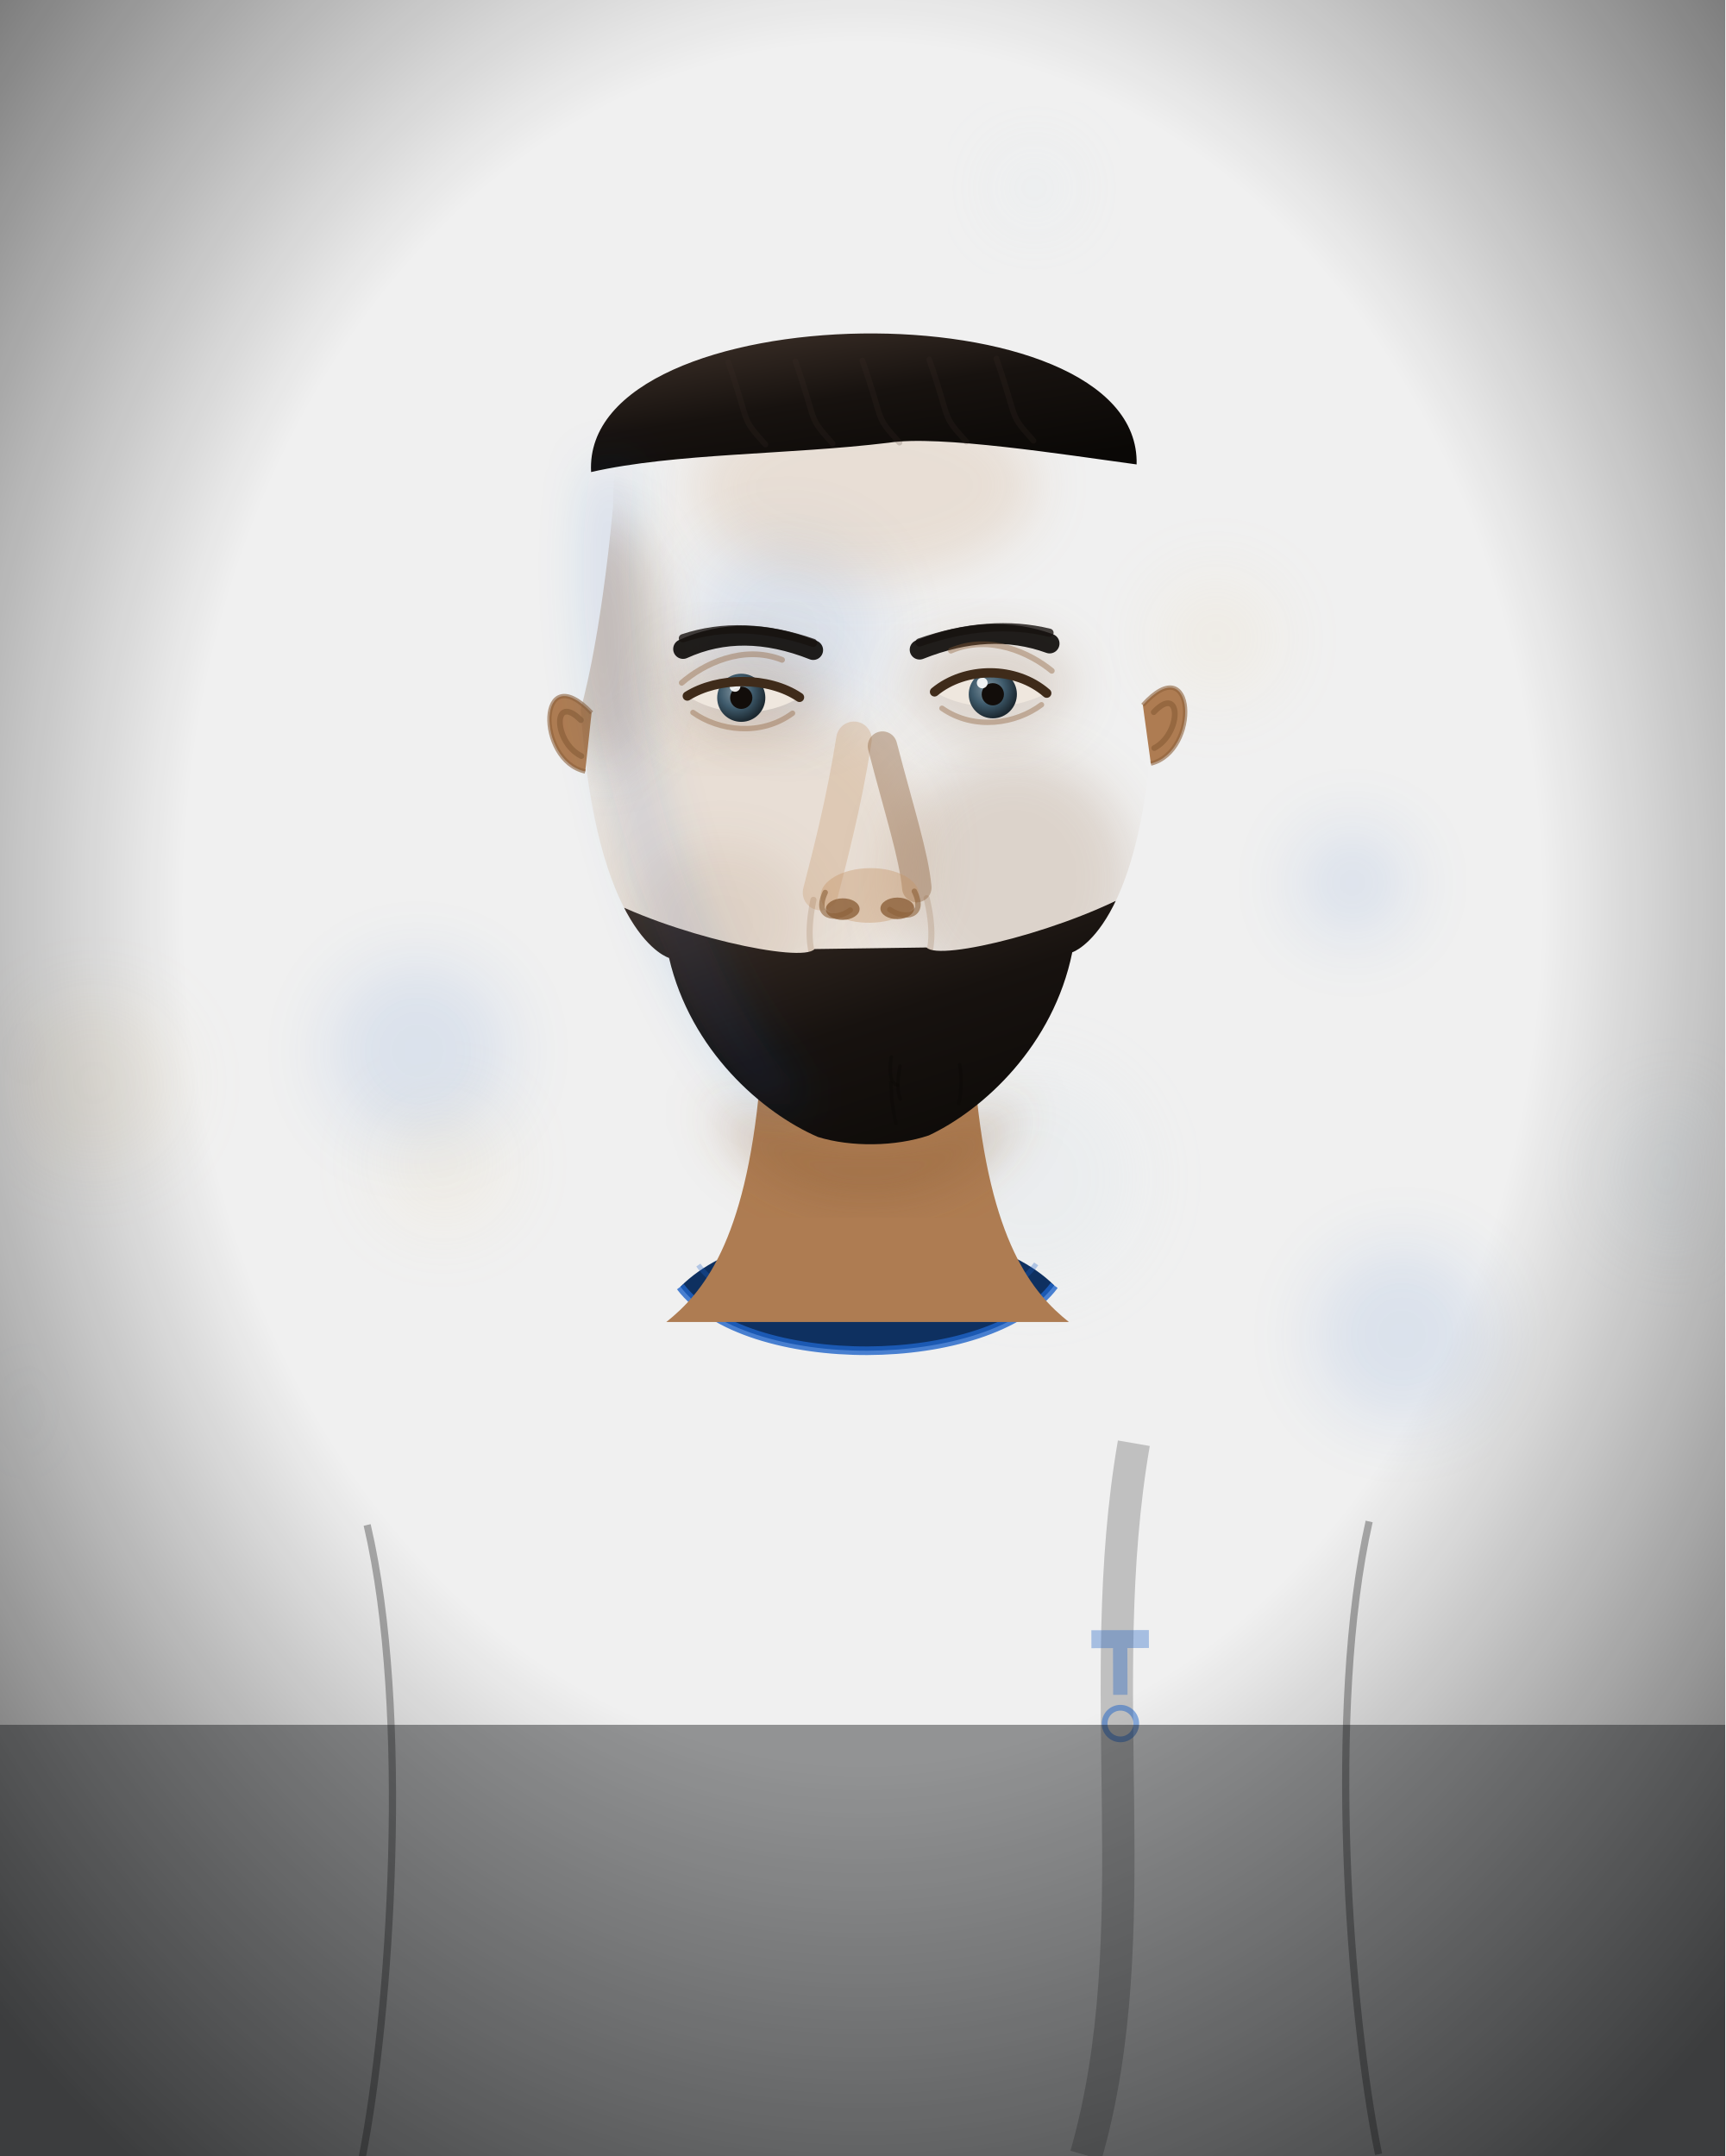
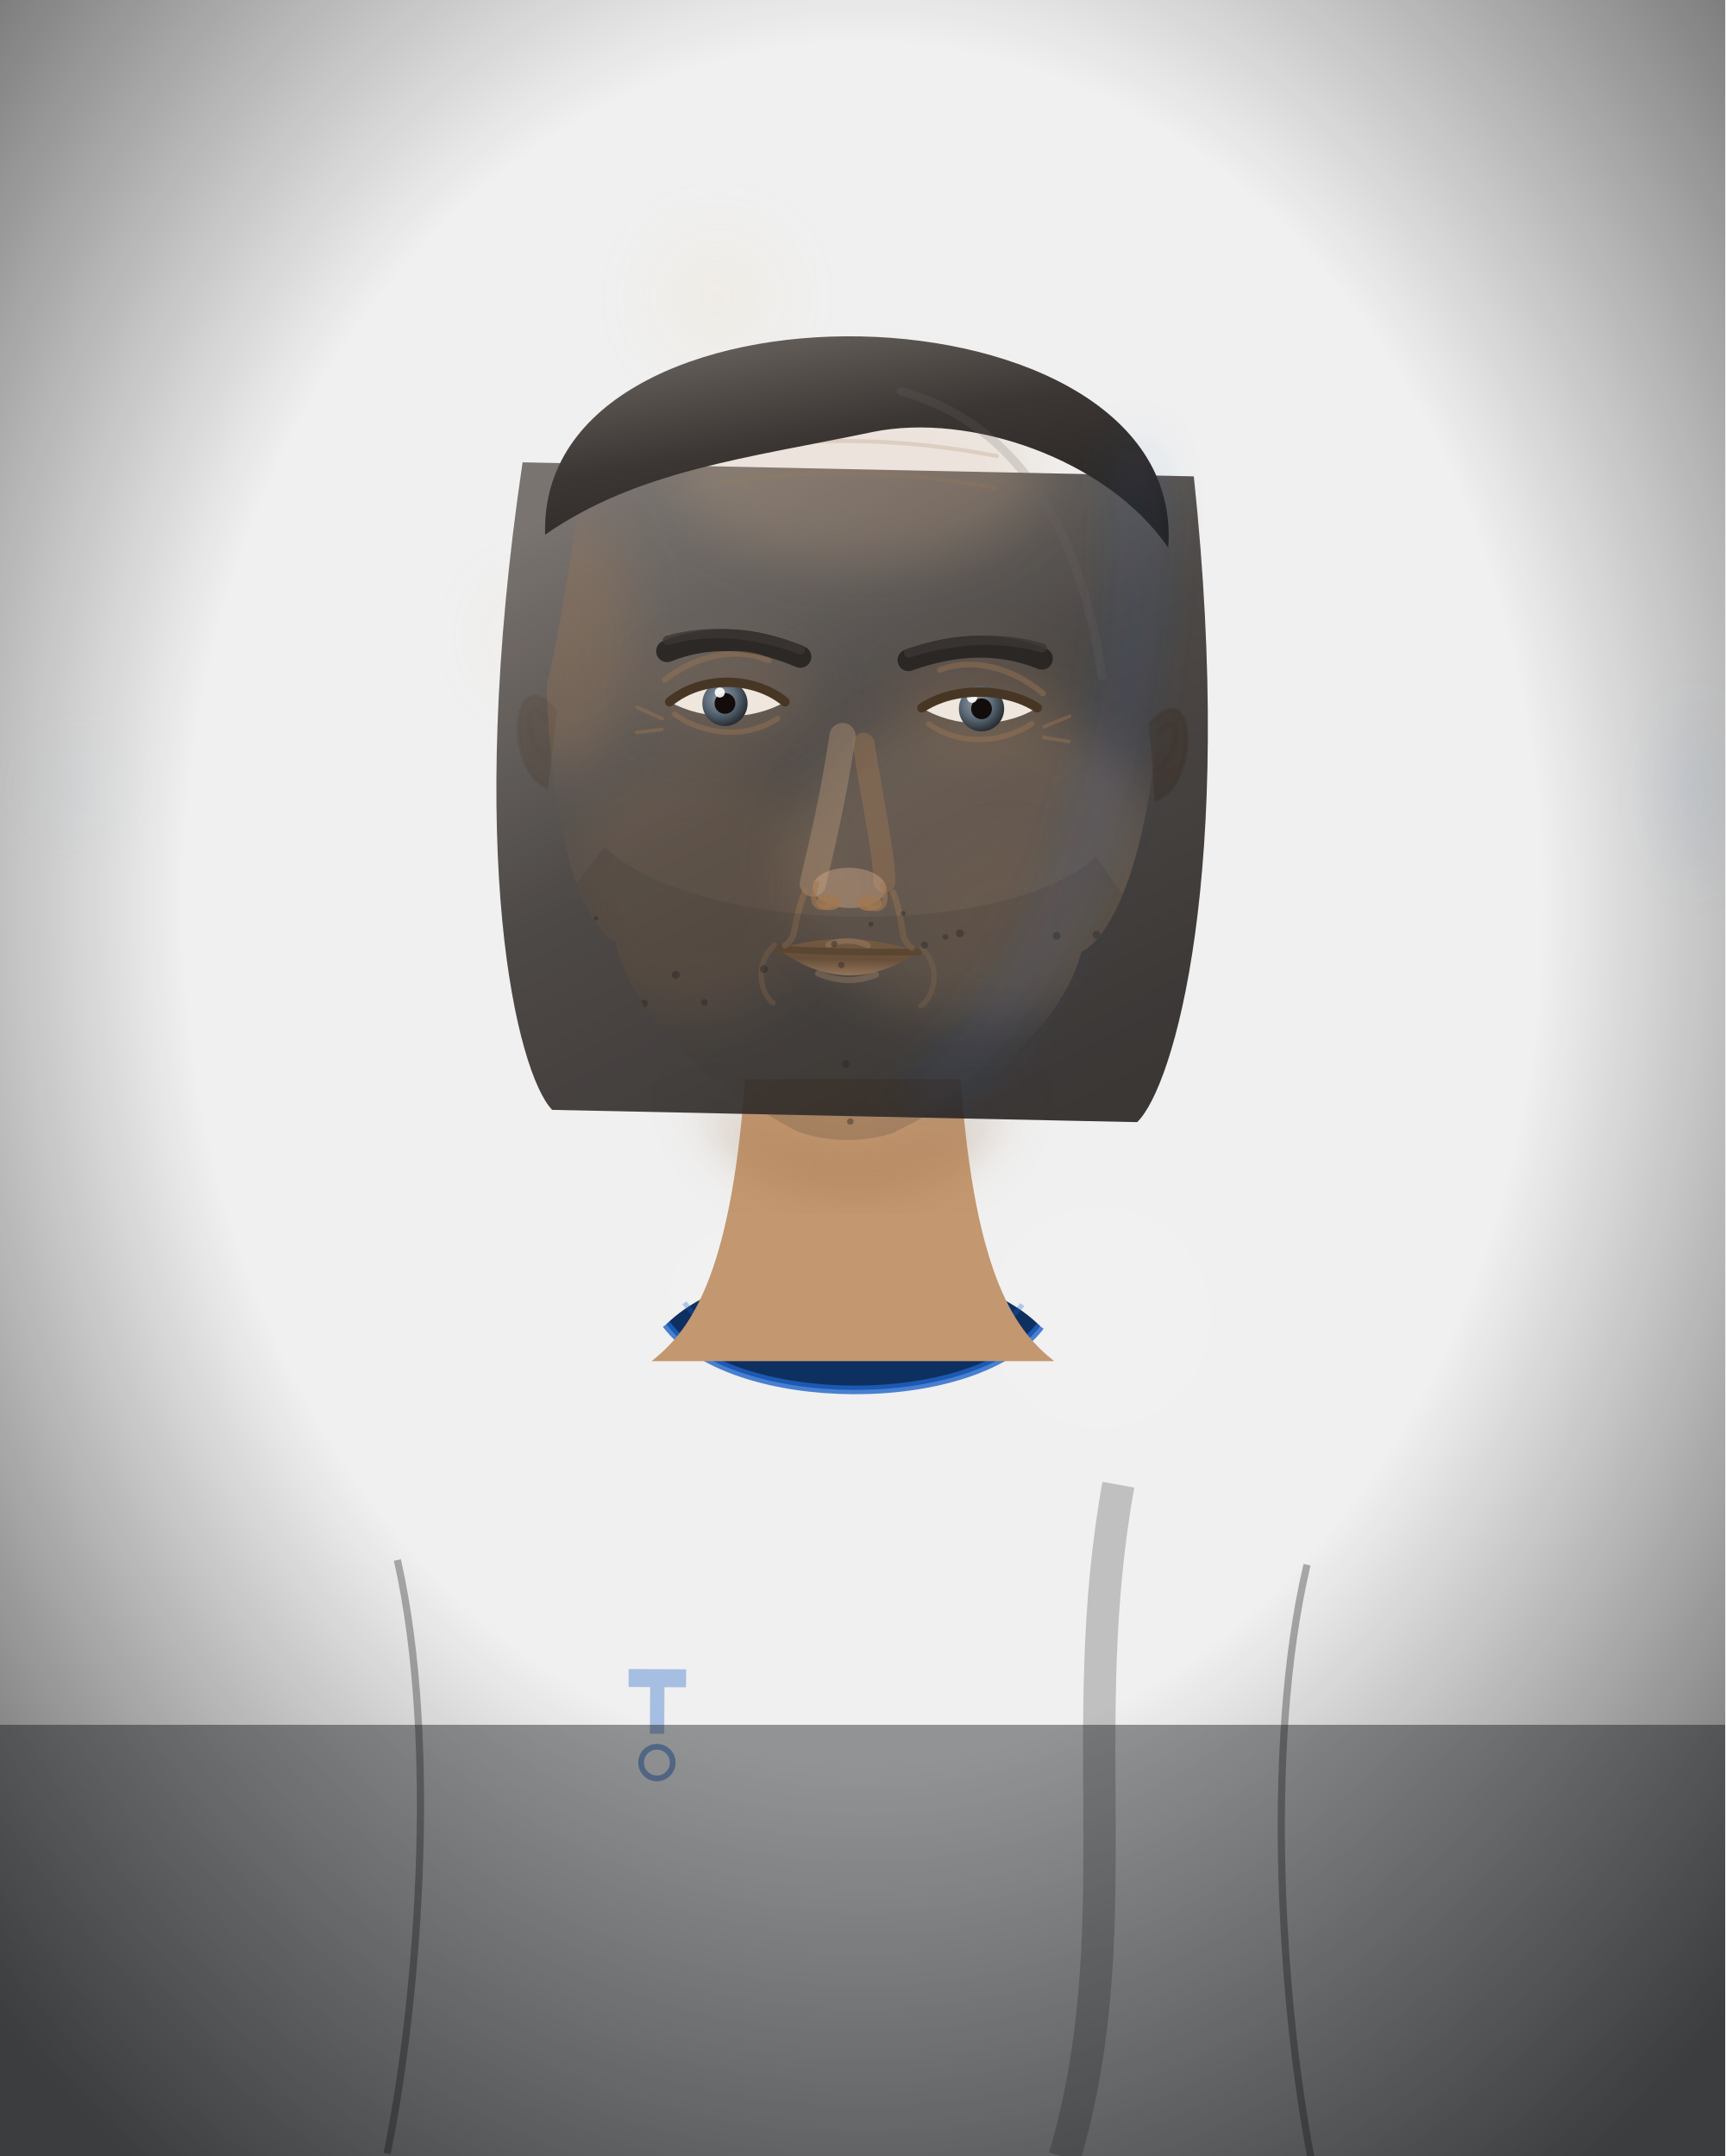
<svg xmlns="http://www.w3.org/2000/svg" viewBox="0 0 480 600" width="480" height="600" role="img" aria-label="Ashutosh Sharma portrait">
  <defs>
    <radialGradient id="p35eb9bc6fd-bg" cx="50%" cy="34%" r="78%">
      <stop offset="0%" stop-color="#144184" />
      <stop offset="46%" stop-color="#101B24" />
      <stop offset="100%" stop-color="#05090C" />
    </radialGradient>
    <radialGradient id="p35eb9bc6fd-glow" cx="50%" cy="50%" r="50%">
      <stop offset="0%" stop-color="#1E63C8" stop-opacity="0.3" />
      <stop offset="60%" stop-color="#1E63C8" stop-opacity="0.1" />
      <stop offset="100%" stop-color="#1E63C8" stop-opacity="0" />
    </radialGradient>
-     <radialGradient id="p35eb9bc6fd-face" cx="34%" cy="26%" r="78%">
-       <stop offset="0%" stop-color="#C69668" />
-       <stop offset="42%" stop-color="#AE7C52" />
-       <stop offset="100%" stop-color="#8C6039" />
+     <radialGradient id="p35eb9bc6fd-face" cx="66%" cy="26%" r="78%">
+       <stop offset="0%" stop-color="#D8B08B" />
+       <stop offset="42%" stop-color="#C3976F" />
+       <stop offset="100%" stop-color="#A17852" />
    </radialGradient>
-     <linearGradient id="p35eb9bc6fd-shade" x1="0%" y1="0%" x2="100%" y2="0%">
-       <stop offset="0%" stop-color="#8C6039" stop-opacity="0" />
-       <stop offset="62%" stop-color="#8C6039" stop-opacity="0.1" />
-       <stop offset="100%" stop-color="#8C6039" stop-opacity="0.4" />
+     <linearGradient id="p35eb9bc6fd-shade" x1="100%" y1="0%" x2="0%" y2="0%">
+       <stop offset="0%" stop-color="#A17852" stop-opacity="0" />
+       <stop offset="62%" stop-color="#A17852" stop-opacity="0.1" />
+       <stop offset="100%" stop-color="#A17852" stop-opacity="0.4" />
    </linearGradient>
    <linearGradient id="p35eb9bc6fd-hair" x1="20%" y1="0%" x2="80%" y2="100%">
-       <stop offset="0%" stop-color="#3A2E27" />
-       <stop offset="46%" stop-color="#17120F" />
-       <stop offset="100%" stop-color="#0A0806" />
+       <stop offset="0%" stop-color="#6C6662" />
+       <stop offset="46%" stop-color="#3B3633" />
+       <stop offset="100%" stop-color="#262220" />
    </linearGradient>
    <linearGradient id="p35eb9bc6fd-jersey" x1="10%" y1="0%" x2="90%" y2="100%">
      <stop offset="0%" stop-color="#0e3060" />
      <stop offset="52%" stop-color="#081a34" />
      <stop offset="100%" stop-color="#070D12" />
    </linearGradient>
    <radialGradient id="p35eb9bc6fd-iris" cx="40%" cy="38%" r="62%">
-       <stop offset="0%" stop-color="#82949f" />
-       <stop offset="55%" stop-color="#3E5A6B" />
-       <stop offset="100%" stop-color="#1c2830" />
+       <stop offset="0%" stop-color="#959fa7" />
+       <stop offset="55%" stop-color="#5C6B78" />
+       <stop offset="100%" stop-color="#293036" />
    </radialGradient>
    <linearGradient id="p35eb9bc6fd-lip" x1="0%" y1="0%" x2="0%" y2="100%">
-       <stop offset="0%" stop-color="#765130" />
-       <stop offset="55%" stop-color="#654529" />
-       <stop offset="100%" stop-color="#9d704a" />
+       <stop offset="0%" stop-color="#876545" />
+       <stop offset="55%" stop-color="#74563b" />
+       <stop offset="100%" stop-color="#b08864" />
    </linearGradient>
    <radialGradient id="p35eb9bc6fd-vig" cx="50%" cy="42%" r="72%">
      <stop offset="55%" stop-color="#000" stop-opacity="0" />
      <stop offset="100%" stop-color="#000" stop-opacity="0.6" />
    </radialGradient>
    <filter id="p35eb9bc6fd-soft" x="-30%" y="-30%" width="160%" height="160%">
      <feGaussianBlur stdDeviation="7" />
    </filter>
    <filter id="p35eb9bc6fd-bokeh" x="-50%" y="-50%" width="200%" height="200%">
      <feGaussianBlur stdDeviation="9" />
    </filter>
    <clipPath id="p35eb9bc6fd-clip">
-       <path d="M 171.5 139.7 C 171.5 100.3, 203 96.3, 241.4 96.3 C 279.8 96.3, 311.3 100.3, 311.3 139.7 C 315.5 178.2, 321.1 196.2, 321.1 196.2 C 317.9 259.8, 297.5 265.8, 297.5 265.8 C 291.9 291.6, 272.3 309.2, 256.9 316.2 C 247.6 319.2, 235.2 319.2, 226 316.2 C 210.5 309.2, 190.9 291.6, 185.3 265.8 C 185.3 265.8, 164.9 259.8, 161.7 196.2 C 161.7 196.2, 167.4 178.2, 171.5 139.7 Z" />
+       <path d="M 160.6 134.9 C 160.6 94.6, 195.1 90.6, 237.3 90.6 C 279.5 90.6, 314 94.6, 314 134.9 C 318.7 174.6, 322.7 192.6, 322.7 192.6 C 319.3 257.5, 302.2 263.5, 302.2 263.5 C 295.7 290.3, 264.4 308, 250.9 315 C 242.8 318, 231.9 318, 223.8 315 C 210.2 308, 179 290.3, 172.5 263.5 C 172.5 263.5, 155.3 257.5, 151.9 192.6 C 151.9 192.6, 156 174.6, 160.6 134.9 Z" />
    </clipPath>
  </defs>
  <rect width="480" height="600" fill="url(#bgGradId)" />
  <g>
-     <circle cx="219.3" cy="175.1" r="26.8" fill="#1E63C8" opacity="0.1" filter="url(#p35eb9bc6fd-bokeh)" />
-     <circle cx="338.4" cy="177.6" r="18.1" fill="#E8C98A" opacity="0.1" filter="url(#p35eb9bc6fd-bokeh)" />
-     <circle cx="376.3" cy="245.7" r="16.5" fill="#1E63C8" opacity="0.1" filter="url(#p35eb9bc6fd-bokeh)" />
-     <circle cx="123.3" cy="323.8" r="19" fill="#E8C98A" opacity="0.1" filter="url(#p35eb9bc6fd-bokeh)" />
-     <circle cx="116.3" cy="292.5" r="26" fill="#1E63C8" opacity="0.1" filter="url(#p35eb9bc6fd-bokeh)" />
-     <circle cx="390.1" cy="371.4" r="25.5" fill="#1E63C8" opacity="0.1" filter="url(#p35eb9bc6fd-bokeh)" />
-     <circle cx="26.1" cy="301.3" r="24.9" fill="#E8C98A" opacity="0.1" filter="url(#p35eb9bc6fd-bokeh)" />
-     <circle cx="276.3" cy="181.5" r="32.1" fill="#E8C98A" opacity="0" filter="url(#p35eb9bc6fd-bokeh)" />
-     <circle cx="287.8" cy="52.3" r="11.9" fill="#BFD8E6" opacity="0.1" filter="url(#p35eb9bc6fd-bokeh)" />
-     <circle cx="-5.2" cy="392.9" r="12.1" fill="#BFD8E6" opacity="0.1" filter="url(#p35eb9bc6fd-bokeh)" />
-     <circle cx="-18" cy="293.1" r="20.4" fill="#1E63C8" opacity="0.1" filter="url(#p35eb9bc6fd-bokeh)" />
-     <circle cx="286.7" cy="327.8" r="31.6" fill="#BFD8E6" opacity="0.1" filter="url(#p35eb9bc6fd-bokeh)" />
-     <circle cx="467.1" cy="326.3" r="21.9" fill="#BFD8E6" opacity="0.1" filter="url(#p35eb9bc6fd-bokeh)" />
-     <circle cx="323.4" cy="211.1" r="12.4" fill="#1E63C8" opacity="0" filter="url(#p35eb9bc6fd-bokeh)" />
+     <circle cx="150" cy="176.9" r="13.1" fill="#E8C98A" opacity="0.1" filter="url(#p35eb9bc6fd-bokeh)" />
+     <circle cx="159" cy="412.8" r="11.6" fill="#1E63C8" opacity="0" filter="url(#p35eb9bc6fd-bokeh)" />
+     <circle cx="30.8" cy="177.6" r="33.4" fill="#1E63C8" opacity="0" filter="url(#p35eb9bc6fd-bokeh)" />
+     <circle cx="205.2" cy="360.5" r="17.2" fill="#FFFFFF" opacity="0.1" filter="url(#p35eb9bc6fd-bokeh)" />
+     <circle cx="240.2" cy="88.4" r="24.4" fill="#BFD8E6" opacity="0" filter="url(#p35eb9bc6fd-bokeh)" />
+     <circle cx="22.6" cy="219.8" r="11.3" fill="#BFD8E6" opacity="0.1" filter="url(#p35eb9bc6fd-bokeh)" />
+     <circle cx="305.9" cy="366.7" r="28.5" fill="#FFFFFF" opacity="0.1" filter="url(#p35eb9bc6fd-bokeh)" />
+     <circle cx="199.6" cy="82.8" r="17" fill="#E8C98A" opacity="0.1" filter="url(#p35eb9bc6fd-bokeh)" />
+     <circle cx="494.9" cy="220.6" r="28.9" fill="#1E63C8" opacity="0.1" filter="url(#p35eb9bc6fd-bokeh)" />
    <rect x="0" y="180" width="480" height="36" fill="#DDEAF2" opacity="0" />
  </g>
-   <ellipse cx="241.4" cy="194.1" rx="191.3" ry="250" fill="url(#glowId)" />
-   <g transform="rotate(-0.2 241.4 379.9)">
-     <path d="M 62 600 C 96 409.9, 145.4 367.9, 189.4 357.9     L 293.4 357.9 C 337.4 367.9, 386.8 409.9, 420.8 600 Z" fill="url(#jerseyGradId)" />
-     <path d="M 102 423.9 C 114 475.9, 108 560, 100 600" fill="none" stroke="#000" stroke-opacity="0.3" stroke-width="2" />
-     <path d="M 380.8 423.9 C 368.8 475.9, 374.8 560, 382.8 600" fill="none" stroke="#000" stroke-opacity="0.3" stroke-width="2" />
-     <path d="M 155.4 413.9 C 171.4 463.9, 159.4 530, 177.4 600" fill="none" stroke="#fff" stroke-opacity="0" stroke-width="10" />
-     <path d="M 315.4 401.9 C 303.4 469.9, 319.4 538, 301.4 600" fill="none" stroke="#000" stroke-opacity="0.2" stroke-width="9" />
-     <path d="M 189.4 357.9 C 207.4 381.9, 275.4 381.9, 293.4 357.9     C 281.4 345.9, 259.4 341.9, 241.4 341.9     C 223.4 341.9, 201.4 345.9, 189.4 357.9 Z" fill="#0e3060" />
-     <path d="M 189.4 357.9 C 207.4 381.9, 275.4 381.9, 293.4 357.9" fill="none" stroke="#1E63C8" stroke-opacity="0.8" stroke-width="2.4" />
-     <path d="M 194.4 351.9 C 208.4 371.9, 274.4 371.9, 288.4 351.9" fill="none" stroke="#1E63C8" stroke-opacity="0.3" stroke-width="1.4" />
-     <g transform="translate(303.4 453.9)" opacity="0.5">
+   <ellipse cx="237.3" cy="190.4" rx="205" ry="255" fill="url(#glowId)" />
+   <g transform="rotate(0.3 237.3 390.8)">
+     <path d="M 70.8 600 C 104.8 420.8, 141.3 378.8, 185.3 368.8     L 289.3 368.8 C 333.3 378.8, 369.9 420.8, 403.9 600 Z" fill="url(#jerseyGradId)" />
+     <path d="M 110.8 434.8 C 122.8 486.8, 116.8 560, 108.8 600" fill="none" stroke="#000" stroke-opacity="0.3" stroke-width="2" />
+     <path d="M 363.9 434.8 C 351.9 486.8, 357.9 560, 365.9 600" fill="none" stroke="#000" stroke-opacity="0.3" stroke-width="2" />
+     <path d="M 151.3 424.8 C 167.3 474.8, 155.3 530, 173.3 600" fill="none" stroke="#fff" stroke-opacity="0" stroke-width="10" />
+     <path d="M 311.3 412.8 C 299.3 480.8, 315.3 538, 297.3 600" fill="none" stroke="#000" stroke-opacity="0.2" stroke-width="9" />
+     <path d="M 185.3 368.8 C 203.3 392.8, 271.3 392.8, 289.3 368.8     C 277.3 356.8, 255.3 352.8, 237.3 352.8     C 219.3 352.8, 197.3 356.8, 185.3 368.8 Z" fill="#0e3060" />
+     <path d="M 185.3 368.8 C 203.3 392.8, 271.3 392.8, 289.3 368.8" fill="none" stroke="#1E63C8" stroke-opacity="0.8" stroke-width="2.4" />
+     <path d="M 190.3 362.8 C 204.3 382.8, 270.3 382.8, 284.3 362.8" fill="none" stroke="#1E63C8" stroke-opacity="0.3" stroke-width="1.4" />
+     <g transform="translate(175.3 464.8)" opacity="0.5">
      <path d="M 0 0 L 16 0 L 16 5 L 10 5 L 10 18 L 6 18 L 6 5 L 0 5 Z" fill="#1E63C8" opacity="0.7" />
      <circle cx="8" cy="26" r="4.4" fill="none" stroke="#1E63C8" stroke-width="1.6" />
    </g>
  </g>
-   <path d="M 211.4 301.6 L 271.4 301.6 C 275.4 345.9, 287.4 359.9, 297.4 367.9     L 185.4 367.9 C 195.4 359.9, 207.4 345.9, 211.4 301.6 Z" fill="#AE7C52" />
-   <path d="M 211.4 301.6 L 271.4 301.6 C 269.4 325.6, 271.4 339.9, 281.4 359.9     L 201.4 359.9 C 211.4 339.9, 213.4 325.6, 211.4 301.6 Z" fill="url(#shadeGradId)" opacity="0.9" />
-   <path d="M 199.4 305.6 C 225.4 327.6, 257.4 327.6, 283.4 305.6     C 271.4 339.6, 211.4 339.6, 199.4 305.6 Z" fill="#8C6039" opacity="0.6" filter="url(#p35eb9bc6fd-soft)" />
-   <g transform="rotate(-0.8 241.4 204.9)">
-     <path d="M 164.7 197.3 C 149.9 181.3, 148.9 210.4, 162.7 213.6" fill="#AE7C52" stroke="#8C6039" stroke-opacity="0.6" stroke-width="1.2" />
-     <path d="M 161.7 199.3 C 153.9 191.3, 153.9 205.3, 161.7 209.3" fill="none" stroke="#8C6039" stroke-opacity="0.7" stroke-width="1.6" stroke-linecap="round" />
-     <path d="M 318.1 197.3 C 332.9 181.3, 333.9 210.4, 320.1 213.6" fill="#AE7C52" stroke="#8C6039" stroke-opacity="0.6" stroke-width="1.2" />
-     <path d="M 321.1 199.3 C 328.9 191.3, 328.9 205.3, 321.1 209.3" fill="none" stroke="#8C6039" stroke-opacity="0.7" stroke-width="1.6" stroke-linecap="round" />
-     <path d="M 171.5 139.7 C 171.5 100.3, 203 96.3, 241.4 96.3 C 279.8 96.3, 311.3 100.3, 311.3 139.7 C 315.5 178.2, 321.1 196.2, 321.1 196.2 C 317.9 259.8, 297.5 265.8, 297.5 265.8 C 291.9 291.6, 272.3 309.2, 256.9 316.2 C 247.6 319.2, 235.2 319.2, 226 316.2 C 210.5 309.2, 190.9 291.6, 185.3 265.8 C 185.3 265.8, 164.9 259.8, 161.7 196.2 C 161.7 196.2, 167.4 178.2, 171.5 139.7 Z" fill="url(#faceGradId)" />
+   <path d="M 207.3 300.3 L 267.3 300.3 C 271.3 356.8, 283.3 370.8, 293.3 378.8     L 181.3 378.8 C 191.3 370.8, 203.3 356.8, 207.3 300.3 Z" fill="#C3976F" />
+   <path d="M 207.3 300.3 L 267.3 300.3 C 265.3 324.3, 267.3 350.8, 277.3 370.8     L 197.3 370.8 C 207.3 350.8, 209.3 324.3, 207.3 300.3 Z" fill="url(#shadeGradId)" opacity="0.9" />
+   <path d="M 195.3 304.3 C 221.3 326.3, 253.3 326.3, 279.3 304.3     C 267.3 338.3, 207.3 338.3, 195.3 304.3 Z" fill="#A17852" opacity="0.6" filter="url(#p35eb9bc6fd-soft)" />
+   <g transform="rotate(1.2 237.3 201.5)">
+     <path d="M 154.9 200.1 C 141.8 184.1, 140.8 216.9, 152.9 220.8" fill="#C3976F" stroke="#A17852" stroke-opacity="0.6" stroke-width="1.2" />
+     <path d="M 151.9 202.1 C 145.8 194.1, 145.8 208.1, 151.9 212.1" fill="none" stroke="#A17852" stroke-opacity="0.7" stroke-width="1.6" stroke-linecap="round" />
+     <path d="M 319.7 200.1 C 332.8 184.1, 333.8 216.9, 321.7 220.8" fill="#C3976F" stroke="#A17852" stroke-opacity="0.6" stroke-width="1.2" />
+     <path d="M 322.7 202.1 C 328.8 194.1, 328.8 208.1, 322.7 212.1" fill="none" stroke="#A17852" stroke-opacity="0.7" stroke-width="1.6" stroke-linecap="round" />
+     <path d="M 143.9 130.6 C 129.9 240.6, 145.9 300.6, 155.9 310.6     L 318.7 310.6 C 328.7 300.6, 344.7 240.6, 330.7 130.6 Z" fill="url(#p35eb9bc6fd-hair)" opacity="0.9" />
+     <path d="M 160.6 134.9 C 160.6 94.6, 195.1 90.6, 237.3 90.6 C 279.5 90.6, 314 94.6, 314 134.9 C 318.7 174.6, 322.7 192.6, 322.7 192.6 C 319.3 257.5, 302.2 263.5, 302.2 263.5 C 295.7 290.3, 264.4 308, 250.9 315 C 242.8 318, 231.9 318, 223.8 315 C 210.2 308, 179 290.3, 172.5 263.5 C 172.5 263.5, 155.3 257.5, 151.9 192.6 C 151.9 192.6, 156 174.6, 160.6 134.9 Z" fill="url(#faceGradId)" />
    <g clip-path="url(#p35eb9bc6fd-clip)">
-       <rect x="151.7" y="86.3" width="179.4" height="241.4" fill="url(#shadeGradId)" />
-       <ellipse cx="207.9" cy="237.3" rx="49.4" ry="43.5" fill="#C69668" opacity="0.2" filter="url(#p35eb9bc6fd-soft)" />
-       <ellipse cx="281.3" cy="245.3" rx="33.5" ry="34.8" fill="#8C6039" opacity="0.2" filter="url(#p35eb9bc6fd-soft)" />
-       <ellipse cx="241.4" cy="135.4" rx="47.8" ry="26.1" fill="#C69668" opacity="0.2" filter="url(#p35eb9bc6fd-soft)" />
-       <ellipse cx="168.1" cy="177.3" rx="15.9" ry="34.8" fill="#8C6039" opacity="0.3" filter="url(#p35eb9bc6fd-soft)" />
-       <ellipse cx="207" cy="191.3" rx="22.6" ry="14.5" fill="#8C6039" opacity="0.2" filter="url(#p35eb9bc6fd-soft)" />
-       <ellipse cx="275.8" cy="191.3" rx="22.6" ry="14.5" fill="#8C6039" opacity="0.2" filter="url(#p35eb9bc6fd-soft)" />
-       <ellipse cx="200" cy="256.2" rx="23.9" ry="21.7" fill="#855b36" opacity="0.1" filter="url(#p35eb9bc6fd-soft)" />
-       <path d="M 226.6 180.7 Q 207 172.6 190.4 179.9" fill="none" stroke="#0A0806" stroke-width="5.5" stroke-linecap="round" opacity="0.9" />
-       <path d="M 226.6 178.7 Q 207 171.6 190.4 176.9" fill="none" stroke="#17120F" stroke-width="2.3" stroke-linecap="round" opacity="0.8" />
-       <path d="M 256.2 181 Q 275.8 173.5 292.4 179.8" fill="none" stroke="#0A0806" stroke-width="5.5" stroke-linecap="round" opacity="0.9" />
-       <path d="M 256.2 179 Q 275.8 172.5 292.4 176.8" fill="none" stroke="#17120F" stroke-width="2.3" stroke-linecap="round" opacity="0.8" />
-       <path d="M 222.6 193.8 C 214 187.8, 200 187.8, 191.4 193       C 200.8 199.2, 213.6 199.2, 222.6 193.8 Z" fill="#EFE7DE" />
-       <circle cx="206.4" cy="193.7" r="6.7" fill="url(#p35eb9bc6fd-iris)" />
-       <circle cx="206.4" cy="193.7" r="3.1" fill="#120D0A" />
-       <circle cx="204.7" cy="190.5" r="1.5" fill="#fff" opacity="0.9" />
-       <path d="M 222.6 193.8 C 214 187.8, 200 187.8, 191.4 193" fill="none" stroke="#3f2b1a" stroke-width="2.6" stroke-linecap="round" />
-       <path d="M 217.9 183.3 C 207 178.8, 195.8 184.3, 189.9 189.3" fill="none" stroke="#8C6039" stroke-width="1.6" opacity="0.4" stroke-linecap="round" />
-       <path d="M 220.6 198.2 C 211.7 204.6, 200 202.8, 192.9 197.6" fill="none" stroke="#8C6039" stroke-width="1.5" opacity="0.4" stroke-linecap="round" />
-       <path d="M 260.2 192.8 C 268.8 185.9, 282.8 185.9, 291.4 193.6       C 282 198.4, 269.2 198.4, 260.2 192.8 Z" fill="#EFE7DE" />
-       <circle cx="276.4" cy="193.7" r="6.7" fill="url(#p35eb9bc6fd-iris)" />
-       <circle cx="276.4" cy="193.7" r="3.1" fill="#120D0A" />
-       <circle cx="273.5" cy="190.5" r="1.5" fill="#fff" opacity="0.9" />
-       <path d="M 260.2 192.8 C 268.8 185.9, 282.8 185.9, 291.4 193.6" fill="none" stroke="#3f2b1a" stroke-width="2.6" stroke-linecap="round" />
-       <path d="M 264.9 181.4 C 275.8 176.9, 287 182.4, 292.9 187.4" fill="none" stroke="#8C6039" stroke-width="1.6" opacity="0.4" stroke-linecap="round" />
-       <path d="M 262.2 197.4 C 271.1 203.8, 282.8 202, 289.9 196.8" fill="none" stroke="#8C6039" stroke-width="1.5" opacity="0.4" stroke-linecap="round" />
-       <path d="M 237.6 205.7 C 234.5 223.7, 230.4 238.2, 227.7 248.2" fill="none" stroke="#C69668" stroke-width="9.9" stroke-linecap="round" opacity="0.3" />
-       <path d="M 245.5 207.7 C 249.9 225.7, 253.8 238.2, 254.5 247.2" fill="none" stroke="#8C6039" stroke-width="8.2" stroke-linecap="round" opacity="0.4" />
-       <ellipse cx="241.4" cy="249.2" rx="13.7" ry="7.6" fill="#C69668" opacity="0.4" />
-       <ellipse cx="233.8" cy="252.9" rx="4.7" ry="3" fill="#8C6039" opacity="0.8" />
-       <ellipse cx="249" cy="252.9" rx="4.7" ry="3" fill="#8C6039" opacity="0.8" />
-       <path d="M 229 248.2 C 225.6 255.2, 231.8 256.2, 235.9 253.2" fill="none" stroke="#8C6039" stroke-width="1.5" opacity="0.6" stroke-linecap="round" />
-       <path d="M 253.8 248.2 C 257.2 255.2, 251 256.2, 246.9 253.2" fill="none" stroke="#8C6039" stroke-width="1.5" opacity="0.6" stroke-linecap="round" />
-       <path d="M 224.1 273.9 Q 241.4 266.7 258.7 273.9 Q 241.4 284.8 224.1 273.9 Z" fill="url(#p35eb9bc6fd-lip)" opacity="0.9" />
-       <path d="M 236.6 272.2 Q 241.4 269.6 246.3 272.2" fill="none" stroke="#C69668" stroke-width="1.6" opacity="0.3" stroke-linecap="round" />
-       <path d="M 224.1 273.9 Q 241.4 278.4 258.7 273.9" fill="none" stroke="#543a22" stroke-width="1.9" stroke-linecap="round" opacity="0.9" />
-       <path d="M 234.1 279.1 Q 241.4 281.7 248.3 279.1" fill="none" stroke="#C69668" stroke-width="1.7" opacity="0.3" stroke-linecap="round" />
-       <path d="M 223.1 272.9 C 217.1 278.9, 220.1 286.9, 223.1 288.9" fill="none" stroke="#8C6039" stroke-width="1.5" opacity="0.3" stroke-linecap="round" />
-       <path d="M 259.7 272.9 C 265.7 278.9, 262.7 286.9, 259.7 288.9" fill="none" stroke="#8C6039" stroke-width="1.5" opacity="0.3" stroke-linecap="round" />
-       <path d="M 225.7 250.2 C 221.7 267.9, 229.3 269.9, 225.8 272.9" fill="none" stroke="#8C6039" stroke-width="1.7" opacity="0.2" stroke-linecap="round" />
-       <path d="M 257.2 250.2 C 261.2 267.9, 253.5 269.9, 257 272.9" fill="none" stroke="#8C6039" stroke-width="1.7" opacity="0.2" stroke-linecap="round" />
+       <rect x="141.9" y="80.6" width="190.8" height="245.7" fill="url(#shadeGradId)" />
+       <ellipse cx="273.2" cy="240.1" rx="53" ry="44.3" fill="#D8B08B" opacity="0.2" filter="url(#p35eb9bc6fd-soft)" />
+       <ellipse cx="194.6" cy="248.1" rx="35.9" ry="35.5" fill="#A17852" opacity="0.2" filter="url(#p35eb9bc6fd-soft)" />
+       <ellipse cx="237.3" cy="130.5" rx="51.2" ry="26.6" fill="#D8B08B" opacity="0.2" filter="url(#p35eb9bc6fd-soft)" />
+       <ellipse cx="158.8" cy="180.1" rx="17.1" ry="35.5" fill="#A17852" opacity="0.3" filter="url(#p35eb9bc6fd-soft)" />
+       <ellipse cx="202.2" cy="194.1" rx="23.1" ry="14.5" fill="#A17852" opacity="0.2" filter="url(#p35eb9bc6fd-soft)" />
+       <ellipse cx="272.4" cy="194.1" rx="23.1" ry="14.5" fill="#A17852" opacity="0.2" filter="url(#p35eb9bc6fd-soft)" />
+       <ellipse cx="281.7" cy="254.1" rx="25.6" ry="22.2" fill="#99724e" opacity="0.1" filter="url(#p35eb9bc6fd-soft)" />
+       <path d="M 222.3 183.1 Q 202.2 175.1 185.2 182.3" fill="none" stroke="#262220" stroke-width="6.1" stroke-linecap="round" opacity="0.9" />
+       <path d="M 222.3 181.1 Q 202.2 174.1 185.2 179.3" fill="none" stroke="#3B3633" stroke-width="2.6" stroke-linecap="round" opacity="0.8" />
+       <path d="M 252.4 183.4 Q 272.4 175.7 289.5 182.2" fill="none" stroke="#262220" stroke-width="6.1" stroke-linecap="round" opacity="0.9" />
+       <path d="M 252.4 181.4 Q 272.4 174.7 289.5 179.2" fill="none" stroke="#3B3633" stroke-width="2.6" stroke-linecap="round" opacity="0.8" />
+       <path d="M 218.3 195.7 C 209.5 188.8, 195 188.8, 186.2 196.4       C 195.8 201.4, 209 201.4, 218.3 195.7 Z" fill="#EFE7DE" />
+       <circle cx="201.6" cy="196.5" r="6.3" fill="url(#p35eb9bc6fd-iris)" />
+       <circle cx="201.6" cy="196.5" r="2.9" fill="#120D0A" />
+       <circle cx="200.1" cy="193.5" r="1.4" fill="#fff" opacity="0.9" />
+       <path d="M 218.3 195.7 C 209.5 188.8, 195 188.8, 186.2 196.4" fill="none" stroke="#483625" stroke-width="2.6" stroke-linecap="round" />
+       <path d="M 213.5 184.3 C 202.2 179.8, 190.7 185.3, 184.7 190.3" fill="none" stroke="#A17852" stroke-width="1.6" opacity="0.4" stroke-linecap="round" />
+       <path d="M 216.3 200.4 C 207 206.8, 195 205, 187.7 199.8" fill="none" stroke="#A17852" stroke-width="1.5" opacity="0.4" stroke-linecap="round" />
+       <path d="M 184.2 201.1 L 177.2 198.1 M 184.2 204.1 L 177.2 205.1" stroke="#A17852" stroke-width="1" opacity="0.4" stroke-linecap="round" />
+       <path d="M 256.4 196.6 C 265.2 190.4, 279.7 190.4, 288.5 195.9       C 278.9 202, 265.7 202, 256.4 196.6 Z" fill="#EFE7DE" />
+       <circle cx="273" cy="196.5" r="6.3" fill="url(#p35eb9bc6fd-iris)" />
+       <circle cx="273" cy="196.5" r="2.9" fill="#120D0A" />
+       <circle cx="270.3" cy="193.5" r="1.4" fill="#fff" opacity="0.9" />
+       <path d="M 256.4 196.6 C 265.2 190.4, 279.7 190.4, 288.5 195.9" fill="none" stroke="#483625" stroke-width="2.6" stroke-linecap="round" />
+       <path d="M 261.2 185.9 C 272.4 181.4, 284 186.9, 290 191.9" fill="none" stroke="#A17852" stroke-width="1.6" opacity="0.4" stroke-linecap="round" />
+       <path d="M 258.4 201 C 267.6 207.4, 279.7 205.6, 287 200.4" fill="none" stroke="#A17852" stroke-width="1.5" opacity="0.4" stroke-linecap="round" />
+       <path d="M 290.5 201.1 L 297.5 198.1 M 290.5 204.1 L 297.5 205.1" stroke="#A17852" stroke-width="1" opacity="0.4" stroke-linecap="round" />
+       <path d="M 234.5 204.9 C 232.2 222.9, 229.2 236.1, 227.1 246.1" fill="none" stroke="#D8B08B" stroke-width="7.3" stroke-linecap="round" opacity="0.3" />
+       <path d="M 240.4 206.9 C 243.6 224.9, 246.5 236.1, 247 245.1" fill="none" stroke="#A17852" stroke-width="6.1" stroke-linecap="round" opacity="0.4" />
+       <ellipse cx="237.3" cy="247.1" rx="10.2" ry="5.6" fill="#D8B08B" opacity="0.4" />
+       <ellipse cx="231.7" cy="251.2" rx="3.5" ry="2.2" fill="#A17852" opacity="0.8" />
+       <ellipse cx="242.9" cy="251.2" rx="3.5" ry="2.2" fill="#A17852" opacity="0.8" />
+       <path d="M 228.2 246.1 C 225.6 253.1, 230.2 254.1, 233.3 251.1" fill="none" stroke="#A17852" stroke-width="1.5" opacity="0.6" stroke-linecap="round" />
+       <path d="M 246.5 246.1 C 249 253.1, 244.5 254.1, 241.4 251.1" fill="none" stroke="#A17852" stroke-width="1.5" opacity="0.6" stroke-linecap="round" />
+       <path d="M 217.7 264.5 Q 237.3 258.2 256.9 264.5 Q 237.3 278.4 217.7 264.5 Z" fill="url(#p35eb9bc6fd-lip)" opacity="0.9" />
+       <path d="M 231.8 263 Q 237.3 260.7 242.8 263" fill="none" stroke="#D8B08B" stroke-width="1.6" opacity="0.3" stroke-linecap="round" />
+       <path d="M 217.7 264.5 Q 237.3 265.3 256.9 264.5" fill="none" stroke="#614831" stroke-width="1.9" stroke-linecap="round" opacity="0.9" />
+       <path d="M 229.1 271.1 Q 237.3 274.4 245.2 271.1" fill="none" stroke="#D8B08B" stroke-width="1.7" opacity="0.3" stroke-linecap="round" />
+       <path d="M 216.7 263.5 C 210.7 269.5, 213.7 277.5, 216.7 279.5" fill="none" stroke="#A17852" stroke-width="1.5" opacity="0.3" stroke-linecap="round" />
+       <path d="M 257.9 263.5 C 263.9 269.5, 260.9 277.5, 257.9 279.5" fill="none" stroke="#A17852" stroke-width="1.5" opacity="0.3" stroke-linecap="round" />
+       <path d="M 225.1 248.1 C 221.1 258.5, 223.6 260.5, 219.7 263.5" fill="none" stroke="#A17852" stroke-width="1.7" opacity="0.4" stroke-linecap="round" />
+       <path d="M 249.5 248.1 C 253.5 258.5, 251 260.5, 255 263.5" fill="none" stroke="#A17852" stroke-width="1.7" opacity="0.4" stroke-linecap="round" />
+       <path d="M 198.9 126.1 Q 237.3 119.4 275.8 126.1" fill="none" stroke="#A17852" stroke-width="1.1" opacity="0.2" stroke-linecap="round" />
+       <path d="M 198.9 135.1 Q 237.3 128.4 275.8 135.1" fill="none" stroke="#A17852" stroke-width="1.1" opacity="0.2" stroke-linecap="round" />
    </g>
    <g clip-path="url(#p35eb9bc6fd-clip)" opacity="1">
      <g>
-         <path d="M 164.9 247.5       C 166.5 309.6, 196.5 327.6, 241.4 329.6       C 286.3 327.6, 316.3 309.6, 317.9 247.5       C 297.2 259.5, 260.4 267.9, 257 263.9       L 225.8 263.9 C 222.4 267.9, 185.6 259.5, 164.9 247.5 Z" fill="url(#p35eb9bc6fd-hair)" />
-         <path d="M 249.1 296.8 q -1.2 6.4 0 9.2" fill="none" stroke="#0A0806" stroke-width="1" opacity="0.4" stroke-linecap="round" />
-         <path d="M 216 312.4 q 0.8 6 -0.4 11.2" fill="none" stroke="#0A0806" stroke-width="1" opacity="0.4" stroke-linecap="round" />
-         <path d="M 246.7 294.3 q -1.1 7.2 1.7 7.8" fill="none" stroke="#0A0806" stroke-width="1" opacity="0.4" stroke-linecap="round" />
-         <path d="M 246.5 301.4 q 0.2 7.1 1.3 11.3" fill="none" stroke="#0A0806" stroke-width="1" opacity="0.4" stroke-linecap="round" />
-         <path d="M 280.1 305.4 q 1.1 6.8 0.8 9.4" fill="none" stroke="#0A0806" stroke-width="1" opacity="0.4" stroke-linecap="round" />
-         <path d="M 283.5 303.3 q 1.1 4.9 -1 8.6" fill="none" stroke="#0A0806" stroke-width="1" opacity="0.4" stroke-linecap="round" />
-         <path d="M 259.9 315.6 q 1.4 5 -0.6 10.6" fill="none" stroke="#0A0806" stroke-width="1" opacity="0.4" stroke-linecap="round" />
-         <path d="M 214.1 311.6 q -0.5 5.6 0.9 6.2" fill="none" stroke="#0A0806" stroke-width="1" opacity="0.4" stroke-linecap="round" />
-         <path d="M 265.7 296.6 q 1 5.3 -0.4 10.8" fill="none" stroke="#0A0806" stroke-width="1" opacity="0.4" stroke-linecap="round" />
+         <path d="M 157 253.1     C 160.5 306.3, 192 320.3, 237.3 322.3     C 282.7 320.3, 314.2 306.3, 317.6 253.1     L 305.7 237.1     C 280 261.1, 194.6 261.1, 169 237.1 Z" fill="#3B3633" opacity="0.2" />
+         <circle cx="298.9" cy="315.9" r="0.7" fill="#262220" opacity="0.4" />
+         <circle cx="237.3" cy="296.1" r="1" fill="#262220" opacity="0.4" />
+         <circle cx="243.5" cy="257.1" r="0.7" fill="#262220" opacity="0.4" />
+         <circle cx="188" cy="299.5" r="0.8" fill="#262220" opacity="0.4" />
+         <circle cx="295.2" cy="259.2" r="1.1" fill="#262220" opacity="0.4" />
+         <circle cx="301.9" cy="301.2" r="0.8" fill="#262220" opacity="0.4" />
+         <circle cx="264.3" cy="260.2" r="0.8" fill="#262220" opacity="0.4" />
+         <circle cx="177.9" cy="290.7" r="0.9" fill="#262220" opacity="0.4" />
+         <circle cx="258.5" cy="262.6" r="1" fill="#262220" opacity="0.4" />
+         <circle cx="177.2" cy="285.1" r="1.2" fill="#262220" opacity="0.4" />
+         <circle cx="180.8" cy="280.5" r="1.1" fill="#262220" opacity="0.4" />
+         <circle cx="210.7" cy="312.5" r="0.8" fill="#262220" opacity="0.4" />
+         <circle cx="299.6" cy="283.9" r="0.8" fill="#262220" opacity="0.4" />
+         <circle cx="238.9" cy="312.1" r="0.9" fill="#262220" opacity="0.4" />
+         <circle cx="189.5" cy="272.3" r="1.1" fill="#262220" opacity="0.4" />
+         <circle cx="235.5" cy="268.6" r="0.9" fill="#262220" opacity="0.4" />
+         <circle cx="252.4" cy="253.9" r="0.7" fill="#262220" opacity="0.4" />
+         <circle cx="306.3" cy="258.7" r="1.1" fill="#262220" opacity="0.4" />
+         <circle cx="214" cy="270.2" r="1.1" fill="#262220" opacity="0.4" />
+         <circle cx="167" cy="257.1" r="0.6" fill="#262220" opacity="0.4" />
+         <circle cx="294.8" cy="317.4" r="1.2" fill="#262220" opacity="0.4" />
+         <circle cx="197.6" cy="279.8" r="0.9" fill="#262220" opacity="0.4" />
+         <circle cx="268.3" cy="259.1" r="1.1" fill="#262220" opacity="0.4" />
+         <circle cx="183.8" cy="316.5" r="1.1" fill="#262220" opacity="0.4" />
+         <circle cx="207.6" cy="310.3" r="0.9" fill="#262220" opacity="0.4" />
+         <circle cx="233.4" cy="262.8" r="0.9" fill="#262220" opacity="0.4" />
      </g>
    </g>
    <g>
-       <path d="M 165.5 130.3     C 163.5 80.3, 319.3 80.3, 317.3 130.3     C 297.3 127.3, 262.4 121.3, 248.4 123.3     C 220.5 126.3, 189 125.3, 165.5 130.3 Z" fill="url(#p35eb9bc6fd-hair)" />
-       <path d="M 204.1 100.3 C 210.1 118.3, 207.1 115.3, 214.1 123.3" fill="none" stroke="#3A2E27" stroke-width="1.6" opacity="0.2" stroke-linecap="round" />
-       <path d="M 222.8 100.3 C 228.8 118.3, 225.8 115.3, 232.8 123.3" fill="none" stroke="#3A2E27" stroke-width="1.6" opacity="0.2" stroke-linecap="round" />
-       <path d="M 241.4 100.3 C 247.4 118.3, 244.4 115.3, 251.4 123.3" fill="none" stroke="#3A2E27" stroke-width="1.6" opacity="0.2" stroke-linecap="round" />
-       <path d="M 260 100.3 C 266 118.3, 263 115.3, 270 123.3" fill="none" stroke="#3A2E27" stroke-width="1.6" opacity="0.2" stroke-linecap="round" />
-       <path d="M 278.7 100.3 C 284.7 118.3, 281.7 115.3, 288.7 123.3" fill="none" stroke="#3A2E27" stroke-width="1.6" opacity="0.2" stroke-linecap="round" />
+       <path d="M 150.6 150.6         C 146.6 74.6, 328 74.6, 324 150.6         C 306.4 126.1, 268 114.1, 241.2 120.1         C 206.6 128.1, 176 132.1, 150.6 150.6 Z" fill="url(#p35eb9bc6fd-hair)" />
+       <path d="M 248.8 108.6 C 279.5 116.6, 298.7 142.6, 306.4 186.6" fill="none" stroke="#6C6662" stroke-width="2.4" opacity="0.2" stroke-linecap="round" />
    </g>
-     <path d="M 171.5 131 C 161.7 187.6, 185.3 274.5, 216.7 305.6" fill="none" stroke="#1E63C8" stroke-width="3.2" opacity="0.5" stroke-linecap="round" filter="url(#p35eb9bc6fd-soft)" />
+     <path d="M 314 126.1 C 322.7 183.7, 302.2 272.4, 259 304.3" fill="none" stroke="#1E63C8" stroke-width="3.2" opacity="0.5" stroke-linecap="round" filter="url(#p35eb9bc6fd-soft)" />
  </g>
  <rect width="480" height="600" fill="url(#p35eb9bc6fd-vig)" />
  <rect y="480" width="480" height="120" fill="#04080B" opacity="0.4" />
</svg>
